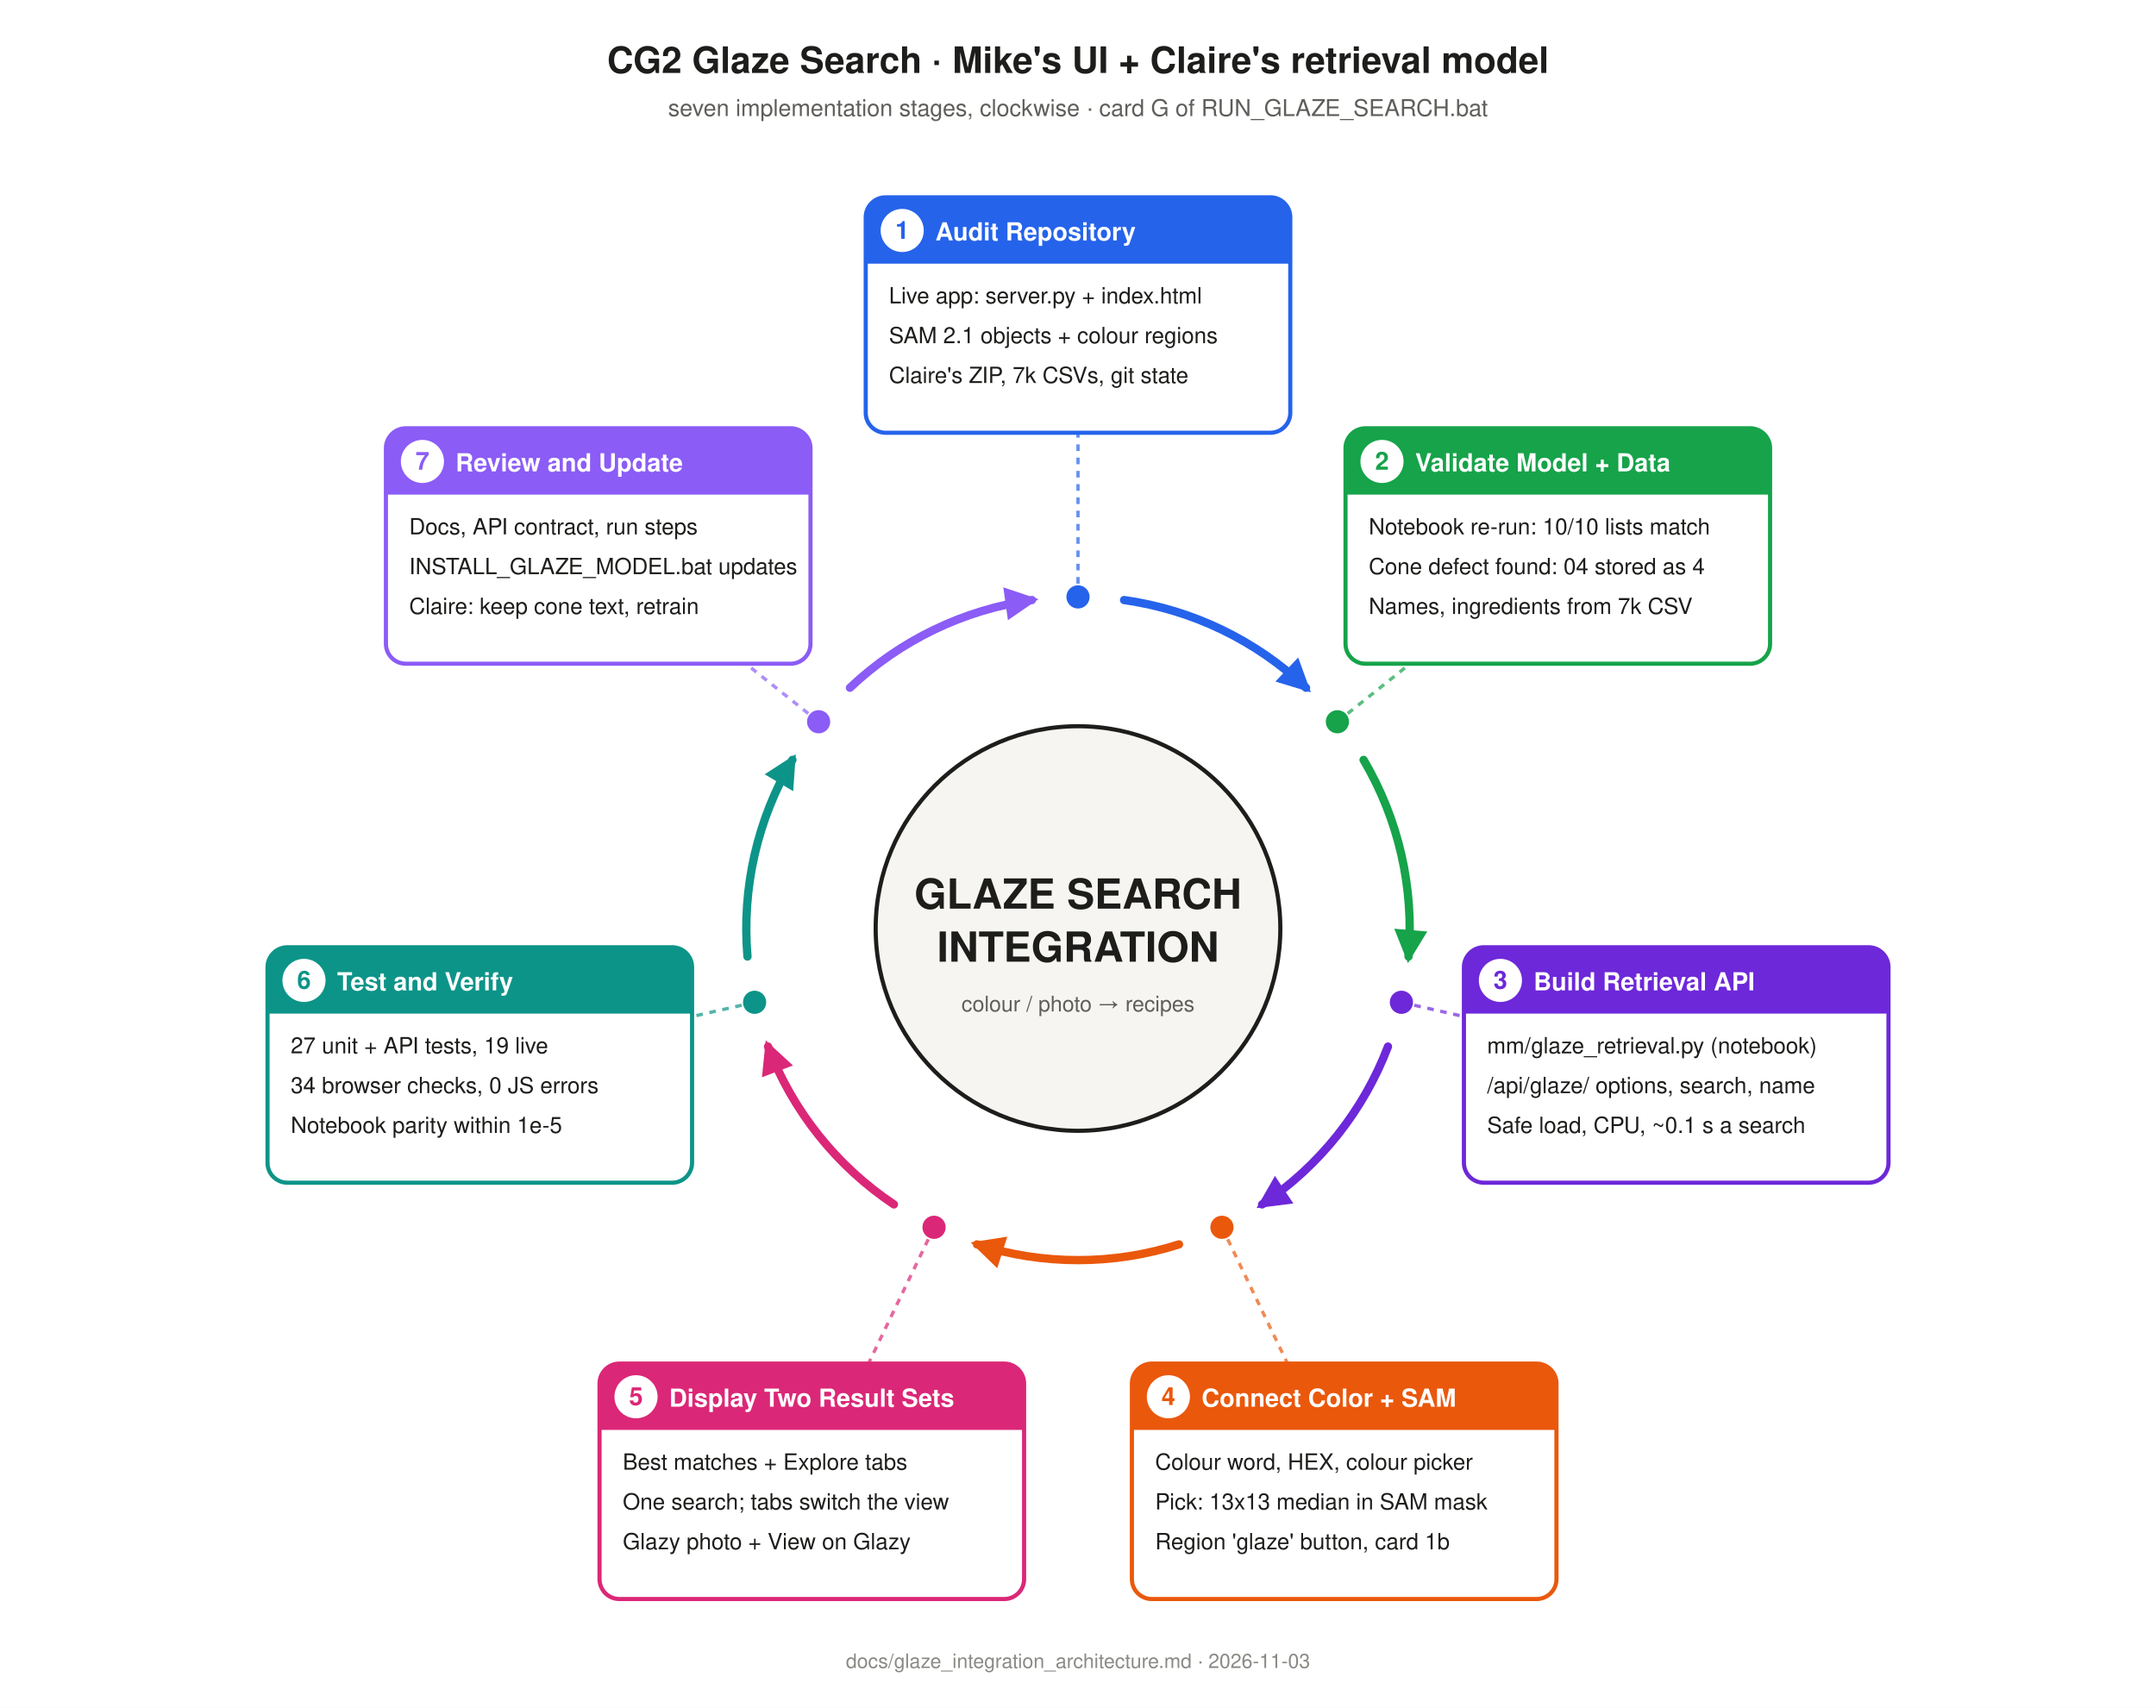
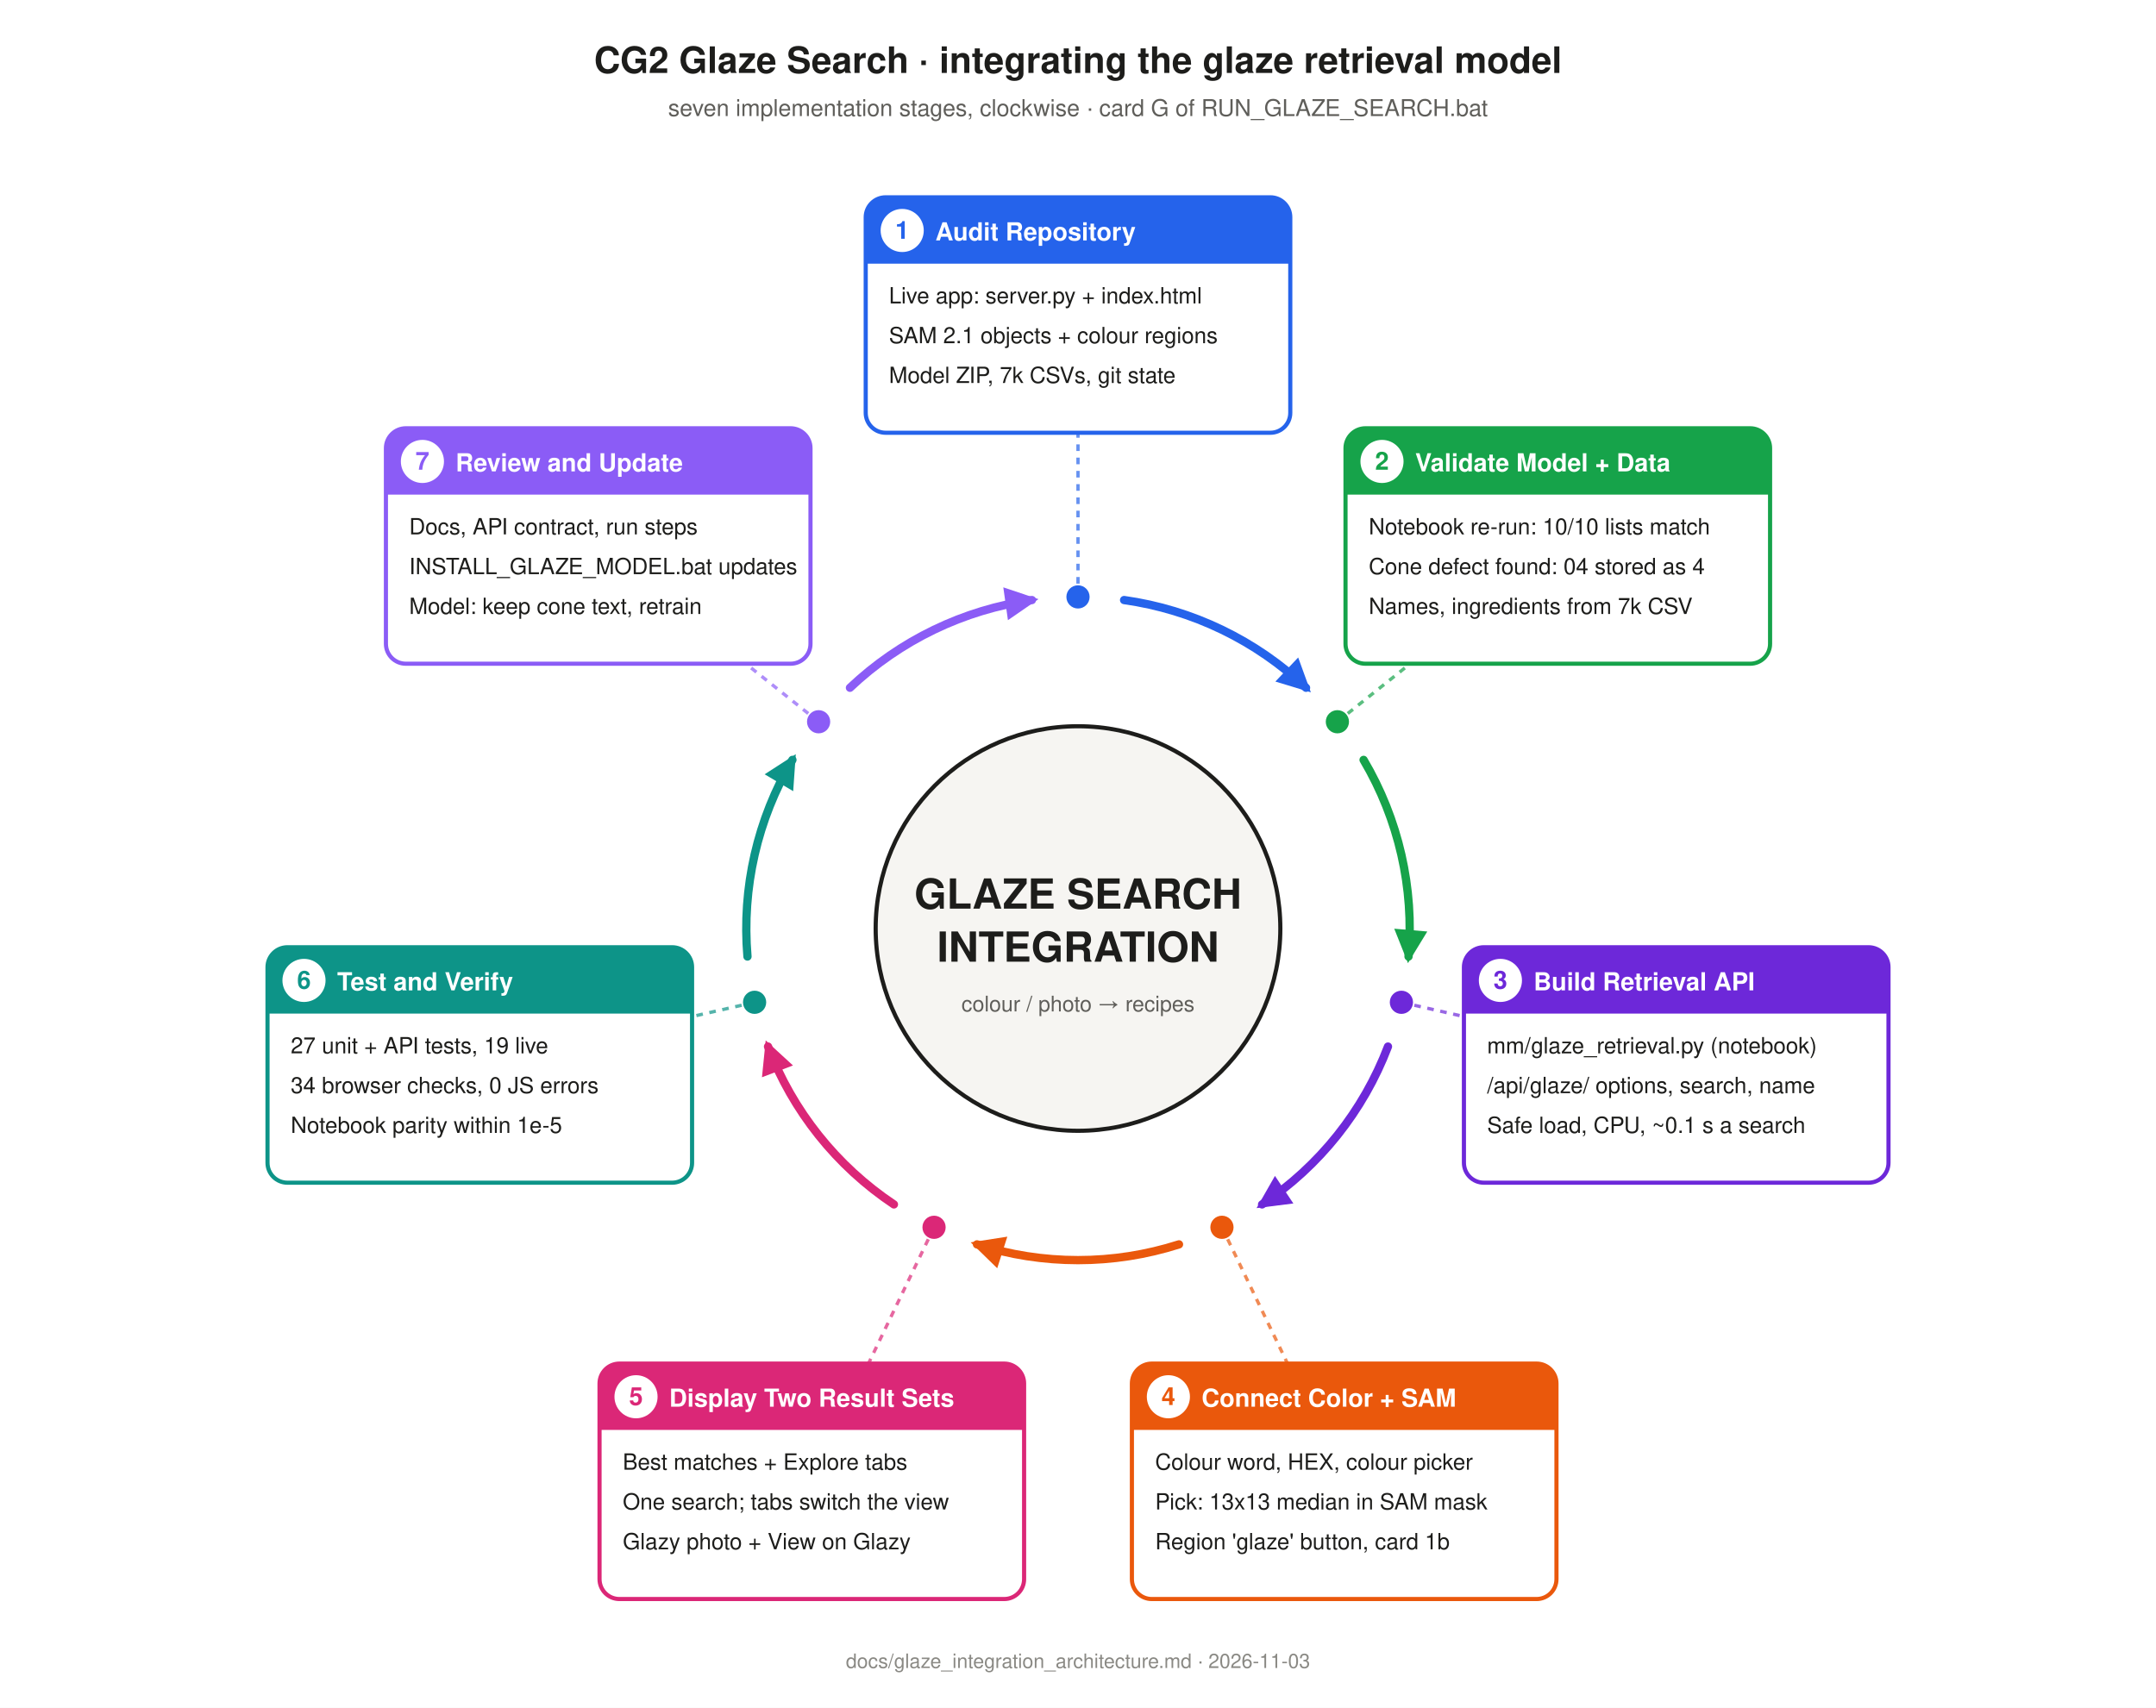
<svg xmlns="http://www.w3.org/2000/svg" viewBox="0 0 1300 1030" width="1300" height="1030" role="img" aria-label="Glaze search integration: seven stages in a clockwise cycle" font-family="Segoe UI, Helvetica, Arial, sans-serif">
  <defs>
    <marker id="a0" viewBox="0 0 10 10" refX="8" refY="5" markerWidth="4" markerHeight="4" orient="auto-start-reverse">
      <path d="M0,0 L10,5 L0,10 z" fill="#2563EB" />
    </marker>
    <marker id="a1" viewBox="0 0 10 10" refX="8" refY="5" markerWidth="4" markerHeight="4" orient="auto-start-reverse">
      <path d="M0,0 L10,5 L0,10 z" fill="#16A34A" />
    </marker>
    <marker id="a2" viewBox="0 0 10 10" refX="8" refY="5" markerWidth="4" markerHeight="4" orient="auto-start-reverse">
      <path d="M0,0 L10,5 L0,10 z" fill="#6D28D9" />
    </marker>
    <marker id="a3" viewBox="0 0 10 10" refX="8" refY="5" markerWidth="4" markerHeight="4" orient="auto-start-reverse">
      <path d="M0,0 L10,5 L0,10 z" fill="#EA580C" />
    </marker>
    <marker id="a4" viewBox="0 0 10 10" refX="8" refY="5" markerWidth="4" markerHeight="4" orient="auto-start-reverse">
      <path d="M0,0 L10,5 L0,10 z" fill="#DB2777" />
    </marker>
    <marker id="a5" viewBox="0 0 10 10" refX="8" refY="5" markerWidth="4" markerHeight="4" orient="auto-start-reverse">
      <path d="M0,0 L10,5 L0,10 z" fill="#0D9488" />
    </marker>
    <marker id="a6" viewBox="0 0 10 10" refX="8" refY="5" markerWidth="4" markerHeight="4" orient="auto-start-reverse">
      <path d="M0,0 L10,5 L0,10 z" fill="#8B5CF6" />
    </marker>
  </defs>
  <rect width="1300" height="1030" fill="#ffffff" />
-   <text x="650" y="44" text-anchor="middle" font-size="22" font-weight="700" fill="#1d1d1b">CG2 Glaze Search · Mike's UI + Claire's retrieval model</text>
+   <text x="650" y="44" text-anchor="middle" font-size="22" font-weight="700" fill="#1d1d1b">CG2 Glaze Search · integrating the glaze retrieval model</text>
  <text x="650" y="70" text-anchor="middle" font-size="14" fill="#5f5e5a">seven implementation stages, clockwise · card G of RUN_GLAZE_SEARCH.bat</text>
  <line x1="650.0" y1="360.0" x2="650.0" y2="190.0" stroke="#2563EB" stroke-width="2" stroke-dasharray="4 4" opacity="0.7" />
  <line x1="806.4" y1="435.3" x2="939.3" y2="329.3" stroke="#16A34A" stroke-width="2" stroke-dasharray="4 4" opacity="0.7" />
  <line x1="845.0" y1="604.5" x2="1010.7" y2="642.3" stroke="#6D28D9" stroke-width="2" stroke-dasharray="4 4" opacity="0.7" />
  <line x1="736.8" y1="740.2" x2="810.5" y2="893.4" stroke="#EA580C" stroke-width="2" stroke-dasharray="4 4" opacity="0.7" />
  <line x1="563.2" y1="740.2" x2="489.5" y2="893.4" stroke="#DB2777" stroke-width="2" stroke-dasharray="4 4" opacity="0.7" />
  <line x1="455.0" y1="604.5" x2="289.3" y2="642.3" stroke="#0D9488" stroke-width="2" stroke-dasharray="4 4" opacity="0.7" />
  <line x1="493.6" y1="435.3" x2="360.7" y2="329.3" stroke="#8B5CF6" stroke-width="2" stroke-dasharray="4 4" opacity="0.7" />
  <path d="M677.8,361.9 A200,200 0 0 1 787.5,414.8" fill="none" stroke="#2563EB" stroke-width="5" stroke-linecap="round" marker-end="url(#a0)" />
  <path d="M822.2,458.3 A200,200 0 0 1 849.3,576.9" fill="none" stroke="#16A34A" stroke-width="5" stroke-linecap="round" marker-end="url(#a1)" />
  <path d="M836.9,631.2 A200,200 0 0 1 761.0,726.4" fill="none" stroke="#6D28D9" stroke-width="5" stroke-linecap="round" marker-end="url(#a2)" />
  <path d="M710.9,750.5 A200,200 0 0 1 589.1,750.5" fill="none" stroke="#EA580C" stroke-width="5" stroke-linecap="round" marker-end="url(#a3)" />
  <path d="M539.0,726.4 A200,200 0 0 1 463.1,631.2" fill="none" stroke="#DB2777" stroke-width="5" stroke-linecap="round" marker-end="url(#a4)" />
  <path d="M450.7,576.9 A200,200 0 0 1 477.8,458.3" fill="none" stroke="#0D9488" stroke-width="5" stroke-linecap="round" marker-end="url(#a5)" />
  <path d="M512.5,414.8 A200,200 0 0 1 622.2,361.9" fill="none" stroke="#8B5CF6" stroke-width="5" stroke-linecap="round" marker-end="url(#a6)" />
  <circle cx="650.0" cy="360.0" r="7" fill="#2563EB" />
  <circle cx="806.4" cy="435.3" r="7" fill="#16A34A" />
  <circle cx="845.0" cy="604.5" r="7" fill="#6D28D9" />
  <circle cx="736.8" cy="740.2" r="7" fill="#EA580C" />
  <circle cx="563.2" cy="740.2" r="7" fill="#DB2777" />
  <circle cx="455.0" cy="604.5" r="7" fill="#0D9488" />
  <circle cx="493.6" cy="435.3" r="7" fill="#8B5CF6" />
  <circle cx="650" cy="560" r="122" fill="#f6f5f2" stroke="#1d1d1b" stroke-width="2.5" />
  <text x="650" y="548" text-anchor="middle" font-size="25" font-weight="800" fill="#1d1d1b">GLAZE SEARCH</text>
  <text x="650" y="580" text-anchor="middle" font-size="25" font-weight="800" fill="#1d1d1b">INTEGRATION</text>
  <text x="650" y="610" text-anchor="middle" font-size="13" fill="#5f5e5a">colour / photo → recipes</text>
  <g>
    <rect x="522.0" y="119.0" width="256" height="142" rx="12" fill="#ffffff" stroke="#2563EB" stroke-width="2.5" />
    <path d="M522.0,131.0 a12,12 0 0 1 12,-12 h232 a12,12 0 0 1 12,12 v28 h-256 z" fill="#2563EB" />
    <circle cx="544.0" cy="139.0" r="13" fill="#ffffff" />
    <text x="544.0" y="144.0" text-anchor="middle" font-size="15" font-weight="800" fill="#2563EB">1</text>
    <text x="564.0" y="145.0" font-size="15" font-weight="700" fill="#ffffff">Audit Repository</text>
    <text x="536.0" y="183.0" font-size="13.5" fill="#1d1d1b">Live app: server.py + index.html</text>
    <text x="536.0" y="207.0" font-size="13.5" fill="#1d1d1b">SAM 2.1 objects + colour regions</text>
-     <text x="536.0" y="231.0" font-size="13.5" fill="#1d1d1b">Claire's ZIP, 7k CSVs, git state</text>
+     <text x="536.0" y="231.0" font-size="13.5" fill="#1d1d1b">Model ZIP, 7k CSVs, git state</text>
  </g>
  <g>
    <rect x="811.3" y="258.3" width="256" height="142" rx="12" fill="#ffffff" stroke="#16A34A" stroke-width="2.5" />
    <path d="M811.3,270.3 a12,12 0 0 1 12,-12 h232 a12,12 0 0 1 12,12 v28 h-256 z" fill="#16A34A" />
    <circle cx="833.3" cy="278.3" r="13" fill="#ffffff" />
    <text x="833.3" y="283.3" text-anchor="middle" font-size="15" font-weight="800" fill="#16A34A">2</text>
    <text x="853.3" y="284.3" font-size="15" font-weight="700" fill="#ffffff">Validate Model + Data</text>
    <text x="825.3" y="322.3" font-size="13.5" fill="#1d1d1b">Notebook re-run: 10/10 lists match</text>
    <text x="825.3" y="346.3" font-size="13.5" fill="#1d1d1b">Cone defect found: 04 stored as 4</text>
    <text x="825.3" y="370.3" font-size="13.5" fill="#1d1d1b">Names, ingredients from 7k CSV</text>
  </g>
  <g>
    <rect x="882.7" y="571.3" width="256" height="142" rx="12" fill="#ffffff" stroke="#6D28D9" stroke-width="2.5" />
    <path d="M882.7,583.3 a12,12 0 0 1 12,-12 h232 a12,12 0 0 1 12,12 v28 h-256 z" fill="#6D28D9" />
    <circle cx="904.7" cy="591.3" r="13" fill="#ffffff" />
    <text x="904.7" y="596.3" text-anchor="middle" font-size="15" font-weight="800" fill="#6D28D9">3</text>
    <text x="924.7" y="597.3" font-size="15" font-weight="700" fill="#ffffff">Build Retrieval API</text>
    <text x="896.7" y="635.3" font-size="13.5" fill="#1d1d1b">mm/glaze_retrieval.py (notebook)</text>
    <text x="896.7" y="659.3" font-size="13.5" fill="#1d1d1b">/api/glaze/ options, search, name</text>
    <text x="896.7" y="683.3" font-size="13.5" fill="#1d1d1b">Safe load, CPU, ~0.1 s a search</text>
  </g>
  <g>
    <rect x="682.5" y="822.4" width="256" height="142" rx="12" fill="#ffffff" stroke="#EA580C" stroke-width="2.5" />
    <path d="M682.5,834.4 a12,12 0 0 1 12,-12 h232 a12,12 0 0 1 12,12 v28 h-256 z" fill="#EA580C" />
    <circle cx="704.5" cy="842.4" r="13" fill="#ffffff" />
    <text x="704.5" y="847.4" text-anchor="middle" font-size="15" font-weight="800" fill="#EA580C">4</text>
    <text x="724.5" y="848.4" font-size="15" font-weight="700" fill="#ffffff">Connect Color + SAM</text>
    <text x="696.5" y="886.4" font-size="13.5" fill="#1d1d1b">Colour word, HEX, colour picker</text>
    <text x="696.5" y="910.4" font-size="13.5" fill="#1d1d1b">Pick: 13x13 median in SAM mask</text>
    <text x="696.5" y="934.4" font-size="13.5" fill="#1d1d1b">Region 'glaze' button, card 1b</text>
  </g>
  <g>
    <rect x="361.5" y="822.4" width="256" height="142" rx="12" fill="#ffffff" stroke="#DB2777" stroke-width="2.5" />
    <path d="M361.5,834.4 a12,12 0 0 1 12,-12 h232 a12,12 0 0 1 12,12 v28 h-256 z" fill="#DB2777" />
    <circle cx="383.5" cy="842.4" r="13" fill="#ffffff" />
    <text x="383.5" y="847.4" text-anchor="middle" font-size="15" font-weight="800" fill="#DB2777">5</text>
    <text x="403.5" y="848.4" font-size="15" font-weight="700" fill="#ffffff">Display Two Result Sets</text>
    <text x="375.5" y="886.4" font-size="13.5" fill="#1d1d1b">Best matches + Explore tabs</text>
    <text x="375.5" y="910.4" font-size="13.5" fill="#1d1d1b">One search; tabs switch the view</text>
    <text x="375.5" y="934.4" font-size="13.5" fill="#1d1d1b">Glazy photo + View on Glazy</text>
  </g>
  <g>
    <rect x="161.3" y="571.3" width="256" height="142" rx="12" fill="#ffffff" stroke="#0D9488" stroke-width="2.5" />
    <path d="M161.3,583.3 a12,12 0 0 1 12,-12 h232 a12,12 0 0 1 12,12 v28 h-256 z" fill="#0D9488" />
    <circle cx="183.3" cy="591.3" r="13" fill="#ffffff" />
    <text x="183.3" y="596.3" text-anchor="middle" font-size="15" font-weight="800" fill="#0D9488">6</text>
    <text x="203.3" y="597.3" font-size="15" font-weight="700" fill="#ffffff">Test and Verify</text>
    <text x="175.3" y="635.3" font-size="13.5" fill="#1d1d1b">27 unit + API tests, 19 live</text>
    <text x="175.3" y="659.3" font-size="13.5" fill="#1d1d1b">34 browser checks, 0 JS errors</text>
    <text x="175.3" y="683.3" font-size="13.5" fill="#1d1d1b">Notebook parity within 1e-5</text>
  </g>
  <g>
    <rect x="232.7" y="258.3" width="256" height="142" rx="12" fill="#ffffff" stroke="#8B5CF6" stroke-width="2.5" />
    <path d="M232.7,270.3 a12,12 0 0 1 12,-12 h232 a12,12 0 0 1 12,12 v28 h-256 z" fill="#8B5CF6" />
    <circle cx="254.7" cy="278.3" r="13" fill="#ffffff" />
    <text x="254.7" y="283.3" text-anchor="middle" font-size="15" font-weight="800" fill="#8B5CF6">7</text>
    <text x="274.7" y="284.3" font-size="15" font-weight="700" fill="#ffffff">Review and Update</text>
    <text x="246.7" y="322.3" font-size="13.5" fill="#1d1d1b">Docs, API contract, run steps</text>
    <text x="246.7" y="346.3" font-size="13.5" fill="#1d1d1b">INSTALL_GLAZE_MODEL.bat updates</text>
-     <text x="246.7" y="370.3" font-size="13.5" fill="#1d1d1b">Claire: keep cone text, retrain</text>
+     <text x="246.7" y="370.3" font-size="13.5" fill="#1d1d1b">Model: keep cone text, retrain</text>
  </g>
  <text x="650" y="1006" text-anchor="middle" font-size="12" fill="#8a8984">docs/glaze_integration_architecture.md · 2026-11-03</text>
</svg>
